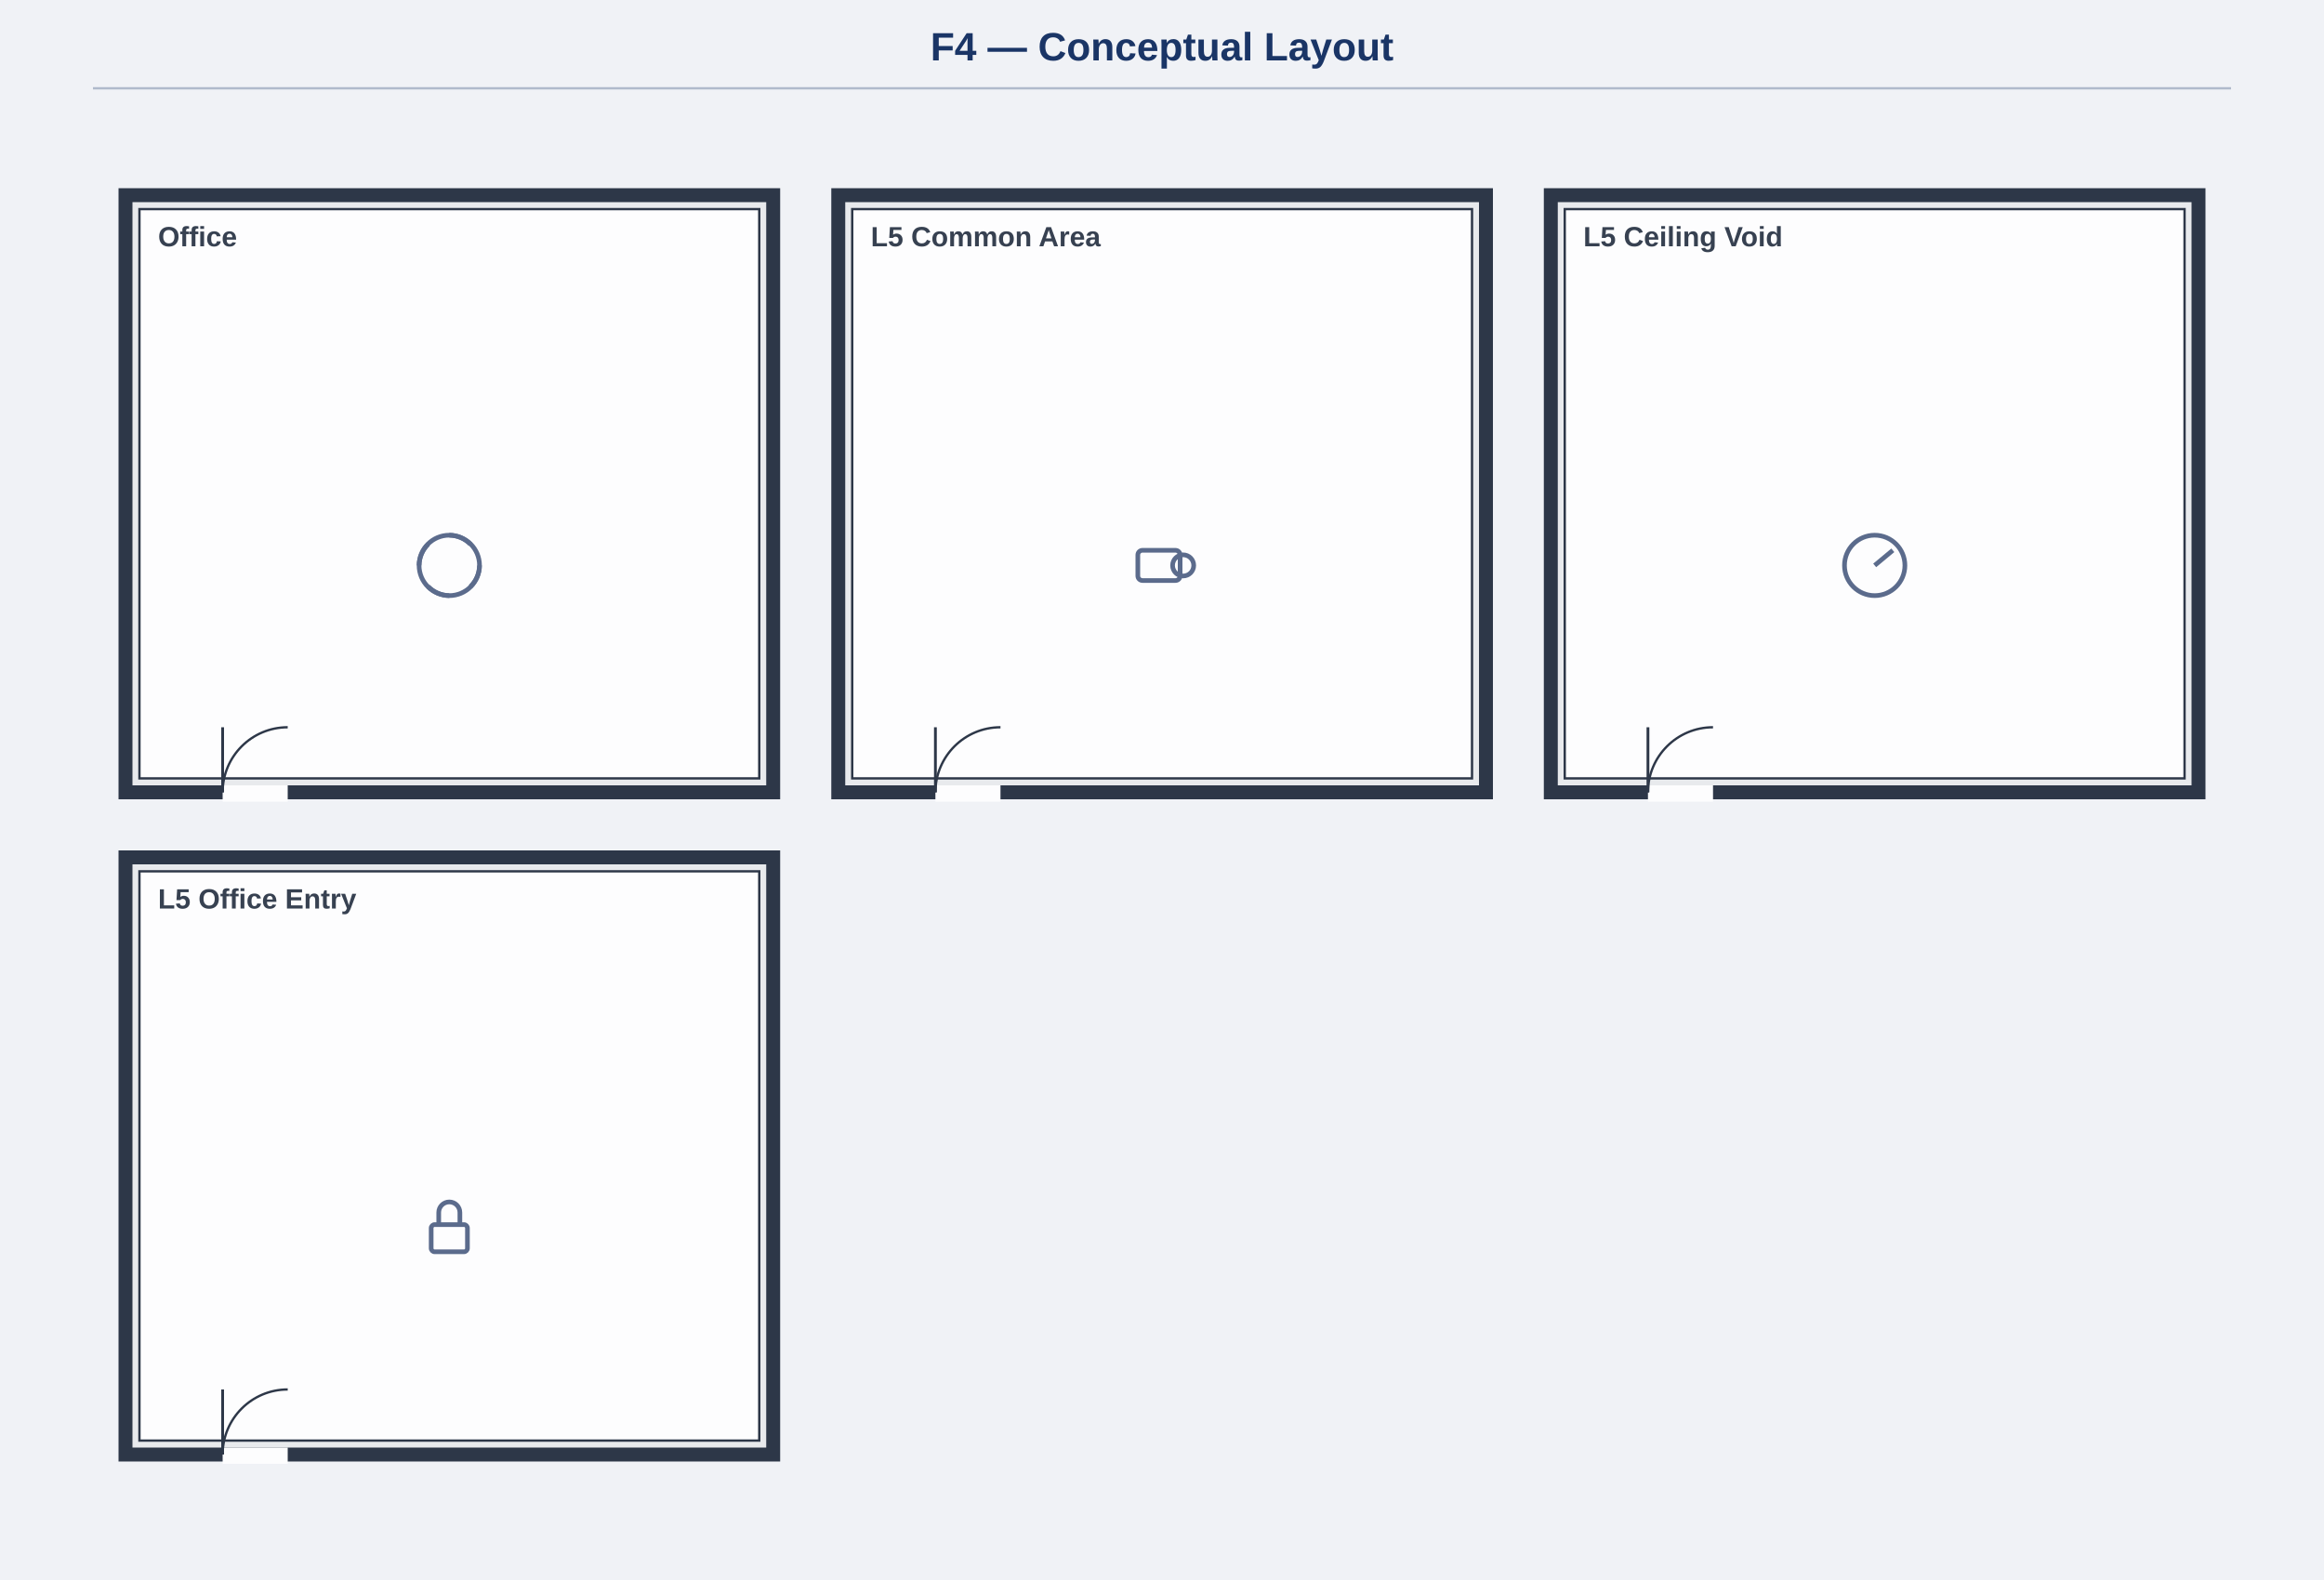
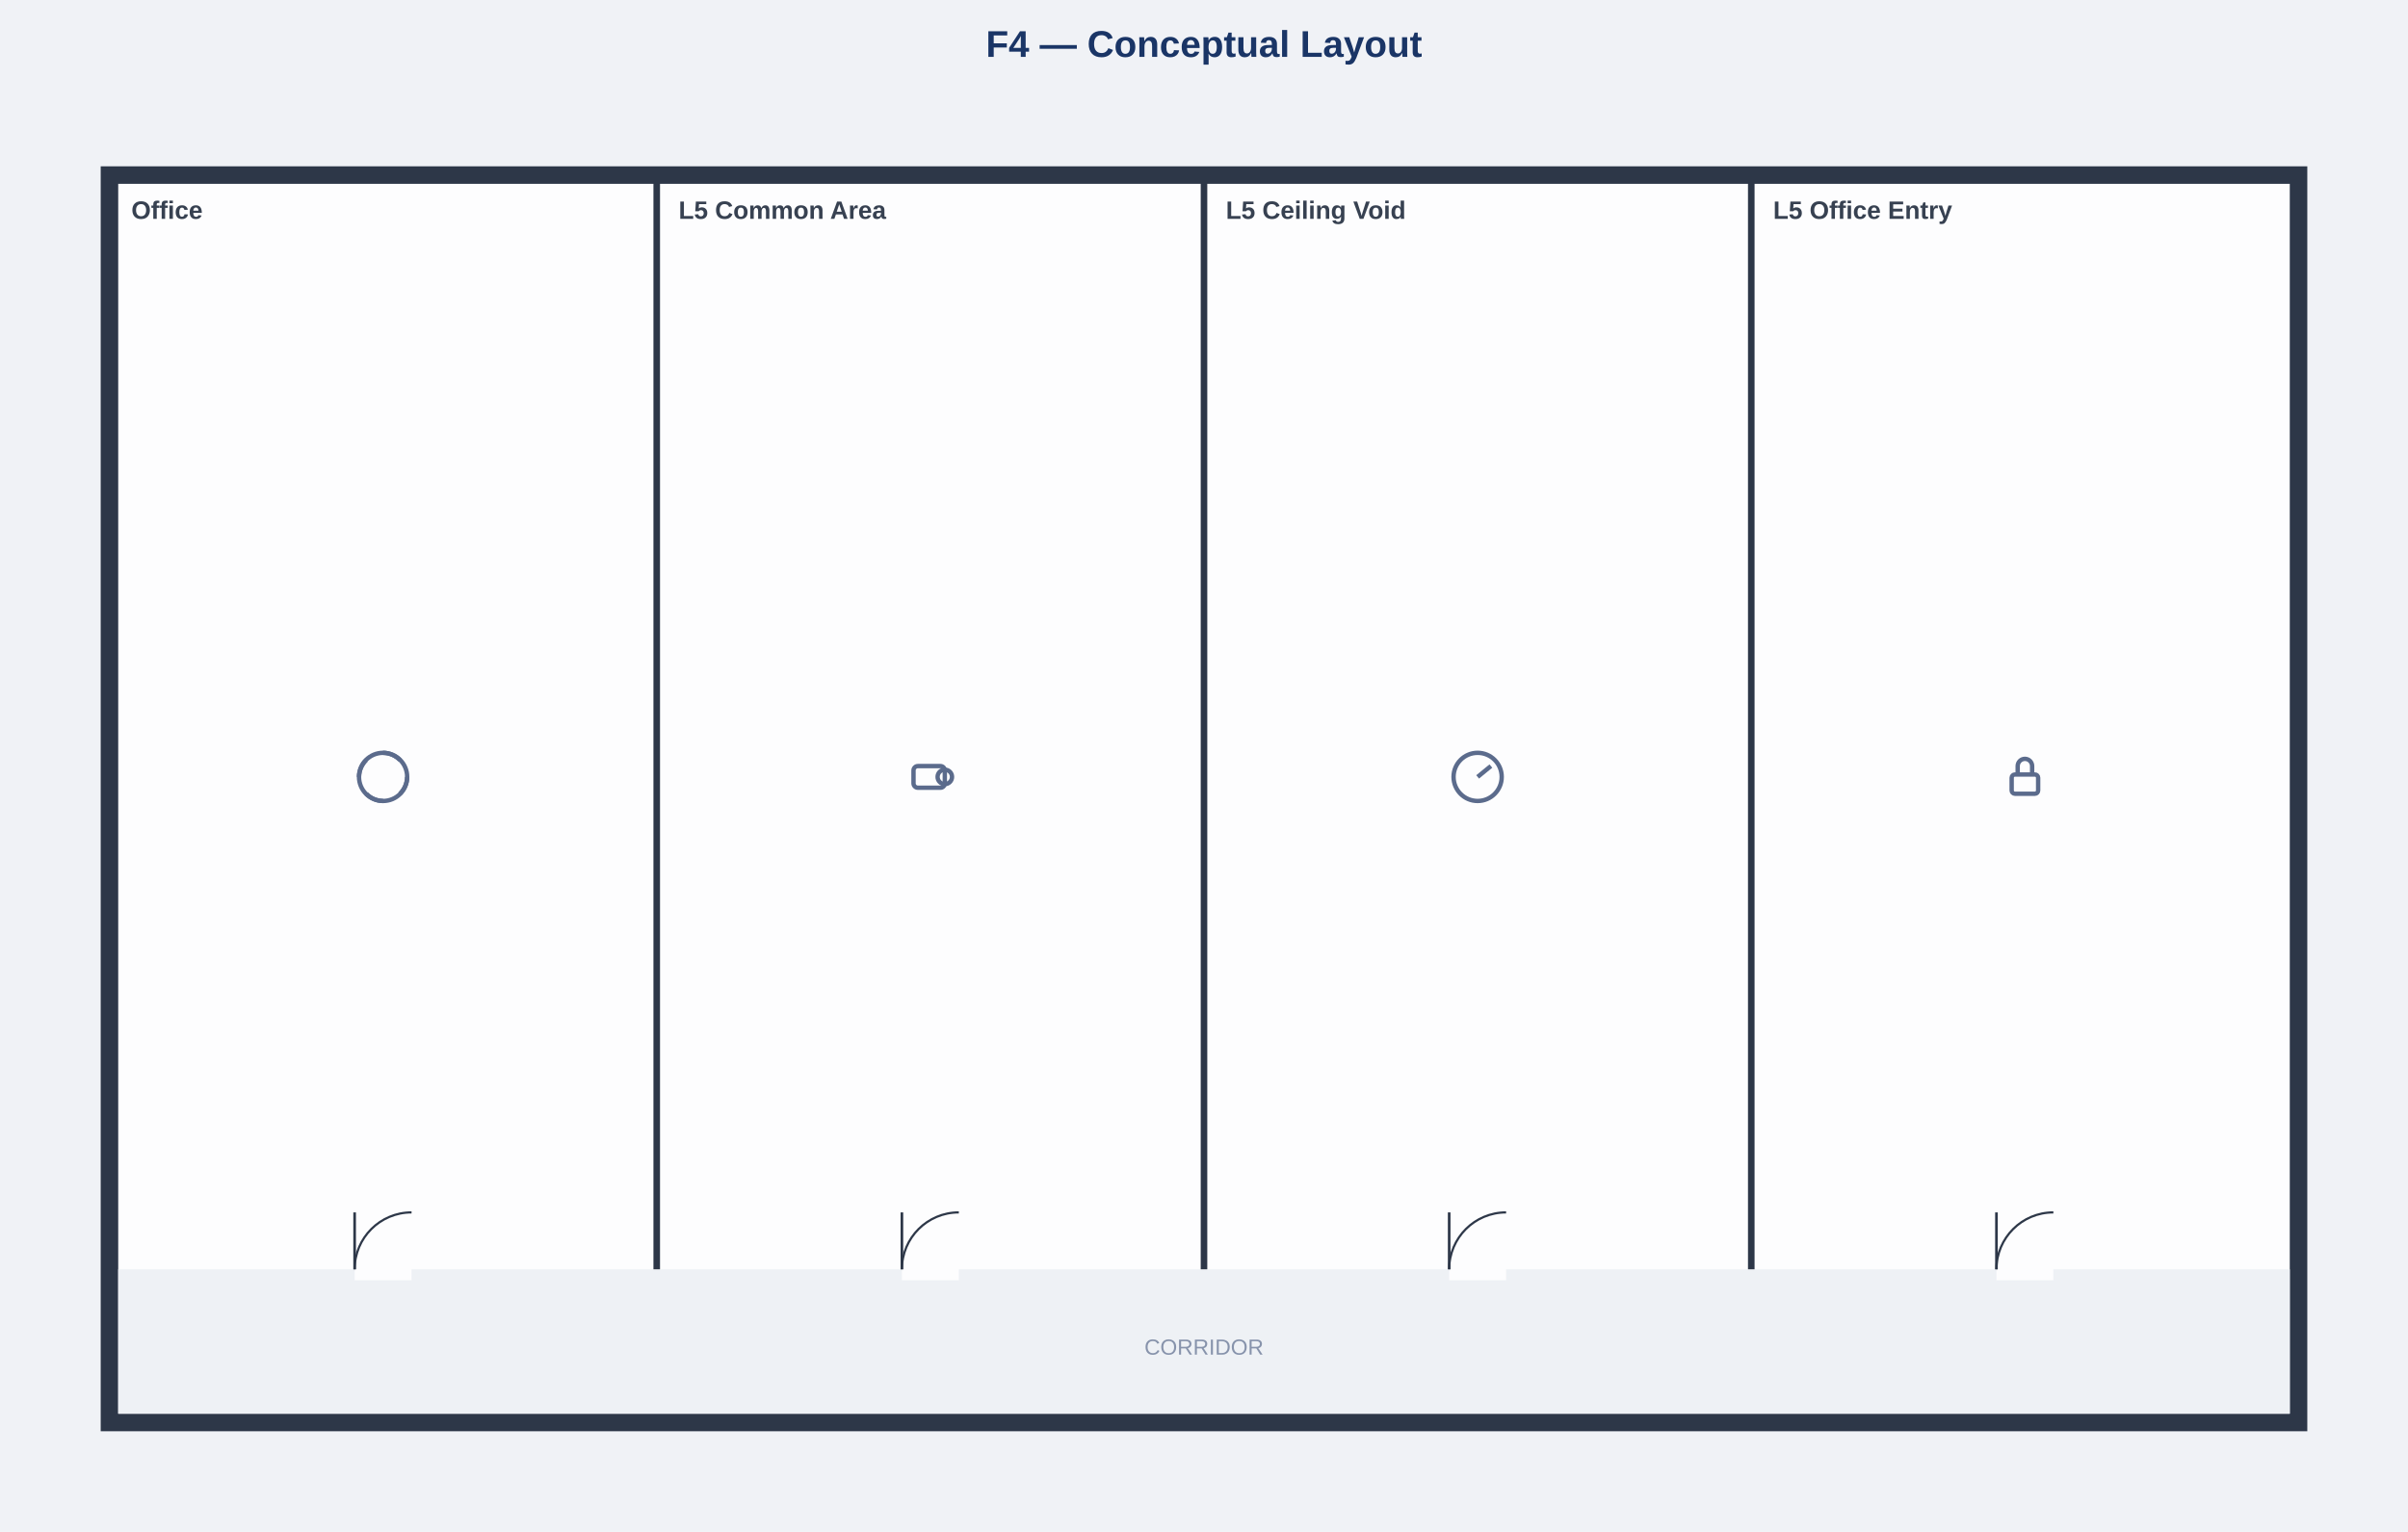
- <svg xmlns="http://www.w3.org/2000/svg" width="1000" height="680" viewBox="0 0 1000 680" font-family="Arial, sans-serif">
-   <rect x="0" y="0" width="1000" height="680" fill="#F0F2F6" />
-   <text x="500.0" y="26" text-anchor="middle" font-size="17" font-weight="bold" fill="#1A3566">F4 — Conceptual Layout</text>
-   <line x1="40" y1="38" x2="960" y2="38" stroke="#1A3566" stroke-width="1" opacity="0.3" />
-   <rect x="54.0" y="84.0" width="278.7" height="257.0" fill="#E8EAED" stroke="#2D3748" stroke-width="6" />
-   <rect x="60.0" y="90.0" width="266.7" height="245.0" fill="#FDFDFE" stroke="#2D3748" stroke-width="1" />
-   <rect x="95.8" y="338.0" width="28.0" height="7" fill="#FDFDFE" />
-   <path d="M95.8,341.0 A28.0,28.0 0 0 1 123.8,313.0" fill="none" stroke="#2D3748" stroke-width="1" />
-   <line x1="95.8" y1="341.0" x2="95.8" y2="313.0" stroke="#2D3748" stroke-width="1.2" />
-   <text x="68.0" y="106.0" font-size="12" font-weight="700" fill="#374151">Office</text>
-   <circle cx="193.333" cy="243.34" r="13" fill="none" stroke="#5B6B8C" stroke-width="2" />
-   <path d="M193.333,230.34 A13,13 0 0 1 202.433,234.24" stroke="#5B6B8C" stroke-width="2" fill="none" />
-   <path d="M206.333,243.34 A13,13 0 0 1 202.433,252.44" stroke="#5B6B8C" stroke-width="2" fill="none" />
-   <path d="M193.333,256.34 A13,13 0 0 1 184.233,252.44" stroke="#5B6B8C" stroke-width="2" fill="none" />
-   <path d="M180.333,243.34 A13,13 0 0 1 184.233,234.24" stroke="#5B6B8C" stroke-width="2" fill="none" />
-   <rect x="360.7" y="84.0" width="278.7" height="257.0" fill="#E8EAED" stroke="#2D3748" stroke-width="6" />
-   <rect x="366.7" y="90.0" width="266.7" height="245.0" fill="#FDFDFE" stroke="#2D3748" stroke-width="1" />
-   <rect x="402.5" y="338.0" width="28.0" height="7" fill="#FDFDFE" />
-   <path d="M402.5,341.0 A28.0,28.0 0 0 1 430.5,313.0" fill="none" stroke="#2D3748" stroke-width="1" />
-   <line x1="402.5" y1="341.0" x2="402.5" y2="313.0" stroke="#2D3748" stroke-width="1.2" />
-   <text x="374.7" y="106.0" font-size="12" font-weight="700" fill="#374151">L5 Common Area</text>
-   <rect x="489.6" y="236.84" width="18.2" height="13" rx="2" fill="none" stroke="#5B6B8C" stroke-width="2" />
-   <circle cx="509.1" cy="243.34" r="4.55" fill="none" stroke="#5B6B8C" stroke-width="2" />
-   <rect x="667.3" y="84.0" width="278.7" height="257.0" fill="#E8EAED" stroke="#2D3748" stroke-width="6" />
-   <rect x="673.3" y="90.0" width="266.7" height="245.0" fill="#FDFDFE" stroke="#2D3748" stroke-width="1" />
-   <rect x="709.1" y="338.0" width="28.0" height="7" fill="#FDFDFE" />
-   <path d="M709.1,341.0 A28.0,28.0 0 0 1 737.1,313.0" fill="none" stroke="#2D3748" stroke-width="1" />
-   <line x1="709.1" y1="341.0" x2="709.1" y2="313.0" stroke="#2D3748" stroke-width="1.2" />
-   <text x="681.3" y="106.0" font-size="12" font-weight="700" fill="#374151">L5 Ceiling Void</text>
-   <circle cx="806.667" cy="243.34" r="13" fill="none" stroke="#5B6B8C" stroke-width="2" />
-   <path d="M806.667,243.34 L814.467,236.84" stroke="#5B6B8C" stroke-width="2" />
-   <rect x="54.0" y="369.0" width="278.7" height="257.0" fill="#E8EAED" stroke="#2D3748" stroke-width="6" />
-   <rect x="60.0" y="375.0" width="266.7" height="245.0" fill="#FDFDFE" stroke="#2D3748" stroke-width="1" />
-   <rect x="95.8" y="623.0" width="28.0" height="7" fill="#FDFDFE" />
-   <path d="M95.8,626.0 A28.0,28.0 0 0 1 123.8,598.0" fill="none" stroke="#2D3748" stroke-width="1" />
-   <line x1="95.8" y1="626.0" x2="95.8" y2="598.0" stroke="#2D3748" stroke-width="1.2" />
-   <text x="68.0" y="391.0" font-size="12" font-weight="700" fill="#374151">L5 Office Entry</text>
-   <rect x="185.533" y="527.04" width="15.6" height="11.7" rx="1.5" fill="none" stroke="#5B6B8C" stroke-width="2" />
-   <path d="M188.783,527.04 L188.783,521.84 A4.55,4.55 0 0 1 197.883,521.84 L197.883,527.04" fill="none" stroke="#5B6B8C" stroke-width="2" />
+ <svg xmlns="http://www.w3.org/2000/svg" width="1100" height="700" viewBox="0 0 1100 700" font-family="Arial, sans-serif">
+   <rect x="0" y="0" width="1100" height="700" fill="#F0F2F6" />
+   <text x="550.0" y="26" text-anchor="middle" font-size="17" font-weight="bold" fill="#1A3566">F4 — Conceptual Layout</text>
+   <rect x="50" y="80" width="1000" height="570" fill="#FDFDFE" stroke="#2D3748" stroke-width="8" />
+   <rect x="54.0" y="580" width="992" height="66.0" fill="#EEF1F5" />
+   <text x="550.0" y="619.0" text-anchor="middle" font-size="10" fill="#5B6B8C" opacity="0.7">CORRIDOR</text>
+   <text x="60.0" y="100" font-size="11.5" font-weight="700" fill="#374151">Office</text>
+   <circle cx="175.0" cy="355.0" r="11" fill="none" stroke="#5B6B8C" stroke-width="2" />
+   <path d="M175.0,344.0 A11,11 0 0 1 182.7,347.3" stroke="#5B6B8C" stroke-width="2" fill="none" />
+   <path d="M186.0,355.0 A11,11 0 0 1 182.7,362.7" stroke="#5B6B8C" stroke-width="2" fill="none" />
+   <path d="M175.0,366.0 A11,11 0 0 1 167.3,362.7" stroke="#5B6B8C" stroke-width="2" fill="none" />
+   <path d="M164.0,355.0 A11,11 0 0 1 167.3,347.3" stroke="#5B6B8C" stroke-width="2" fill="none" />
+   <rect x="162.0" y="577.0" width="26.0" height="8" fill="#FDFDFE" />
+   <path d="M162.0,580.0 A26.0,26.0 0 0 1 188.0,554.0" fill="none" stroke="#2D3748" stroke-width="1" />
+   <line x1="162.0" y1="580.0" x2="162.0" y2="554.0" stroke="#2D3748" stroke-width="1.2" />
+   <line x1="300.0" y1="80" x2="300.0" y2="580" stroke="#2D3748" stroke-width="3" />
+   <text x="310.0" y="100" font-size="11.5" font-weight="700" fill="#374151">L5 Common Area</text>
+   <rect x="417.3" y="350.05" width="14.3" height="9.9" rx="2" fill="none" stroke="#5B6B8C" stroke-width="2" />
+   <circle cx="431.6" cy="355.0" r="3.3" fill="none" stroke="#5B6B8C" stroke-width="2" />
+   <rect x="412.0" y="577.0" width="26.0" height="8" fill="#FDFDFE" />
+   <path d="M412.0,580.0 A26.0,26.0 0 0 1 438.0,554.0" fill="none" stroke="#2D3748" stroke-width="1" />
+   <line x1="412.0" y1="580.0" x2="412.0" y2="554.0" stroke="#2D3748" stroke-width="1.2" />
+   <line x1="550.0" y1="80" x2="550.0" y2="580" stroke="#2D3748" stroke-width="3" />
+   <text x="560.0" y="100" font-size="11.5" font-weight="700" fill="#374151">L5 Ceiling Void</text>
+   <circle cx="675.0" cy="355.0" r="11" fill="none" stroke="#5B6B8C" stroke-width="2" />
+   <path d="M675.0,355.0 L681.05,350.05" stroke="#5B6B8C" stroke-width="2" />
+   <rect x="662.0" y="577.0" width="26.0" height="8" fill="#FDFDFE" />
+   <path d="M662.0,580.0 A26.0,26.0 0 0 1 688.0,554.0" fill="none" stroke="#2D3748" stroke-width="1" />
+   <line x1="662.0" y1="580.0" x2="662.0" y2="554.0" stroke="#2D3748" stroke-width="1.2" />
+   <line x1="800.0" y1="80" x2="800.0" y2="580" stroke="#2D3748" stroke-width="3" />
+   <text x="810.0" y="100" font-size="11.5" font-weight="700" fill="#374151">L5 Office Entry</text>
+   <rect x="918.95" y="353.9" width="12.1" height="8.8" rx="1.5" fill="none" stroke="#5B6B8C" stroke-width="2" />
+   <path d="M921.7,353.9 L921.7,350.05 A3.3,3.3 0 0 1 928.3,350.05 L928.3,353.9" fill="none" stroke="#5B6B8C" stroke-width="2" />
+   <rect x="912.0" y="577.0" width="26.0" height="8" fill="#FDFDFE" />
+   <path d="M912.0,580.0 A26.0,26.0 0 0 1 938.0,554.0" fill="none" stroke="#2D3748" stroke-width="1" />
+   <line x1="912.0" y1="580.0" x2="912.0" y2="554.0" stroke="#2D3748" stroke-width="1.2" />
</svg>
